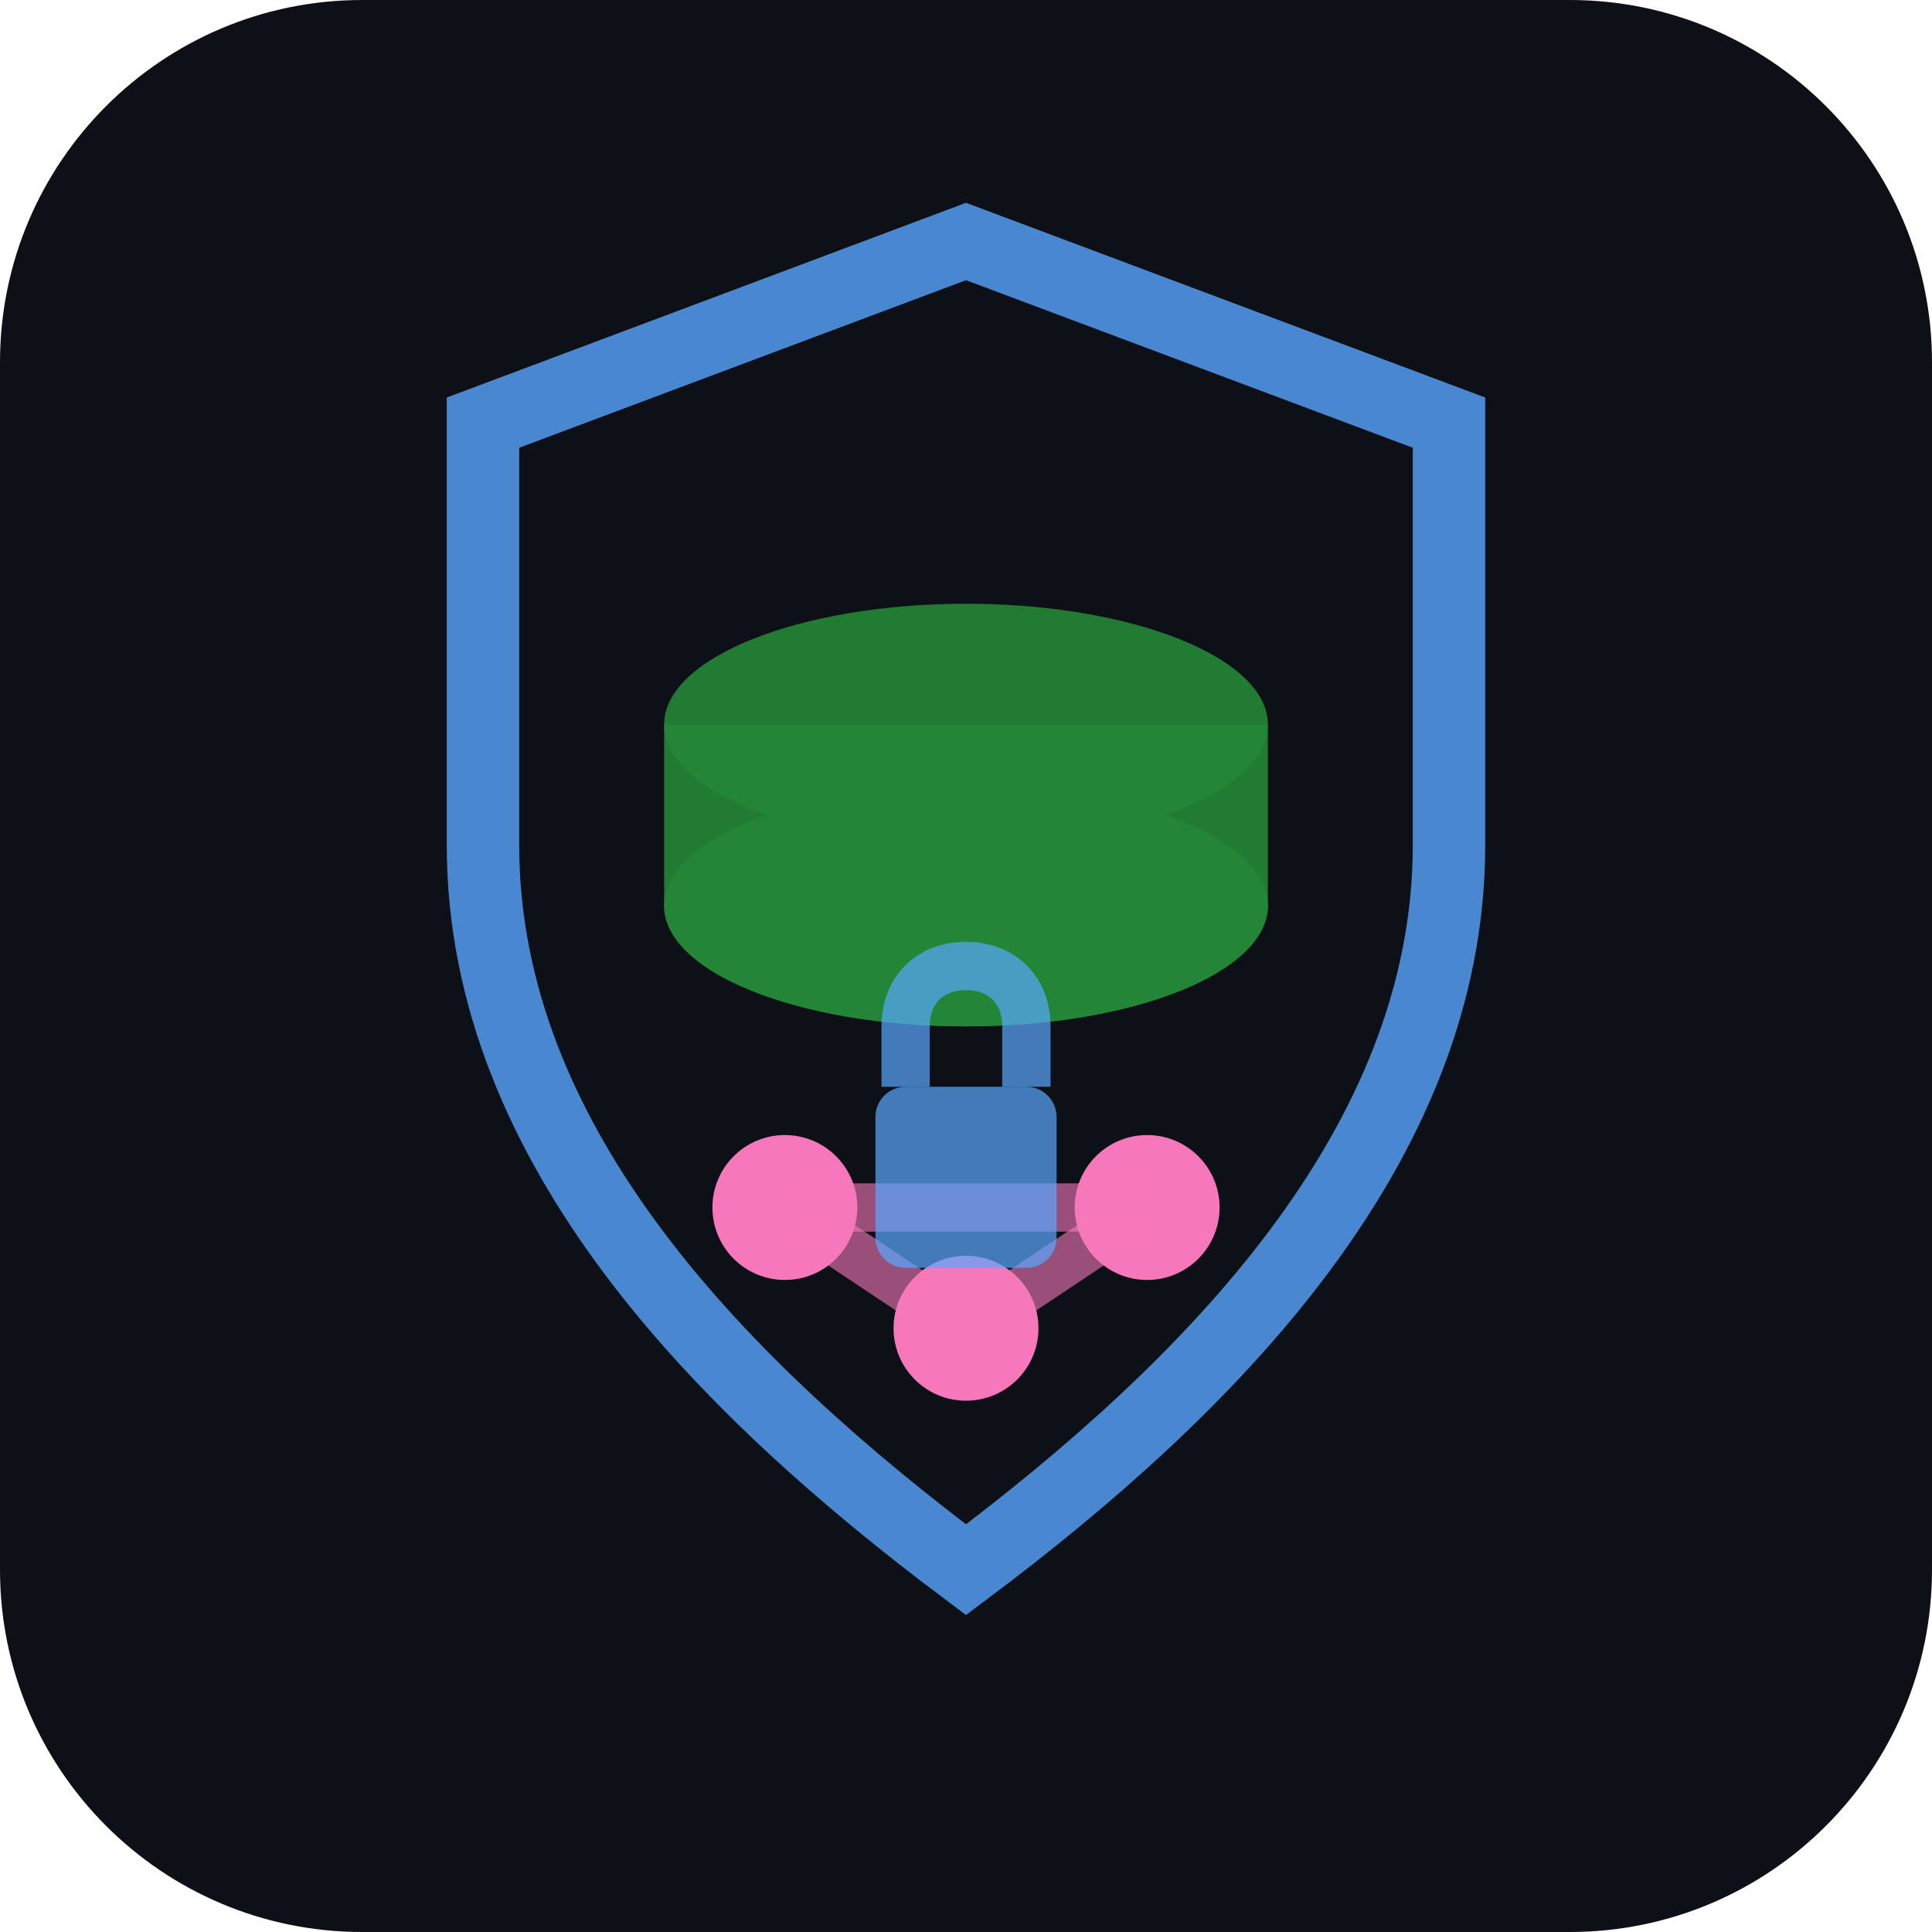
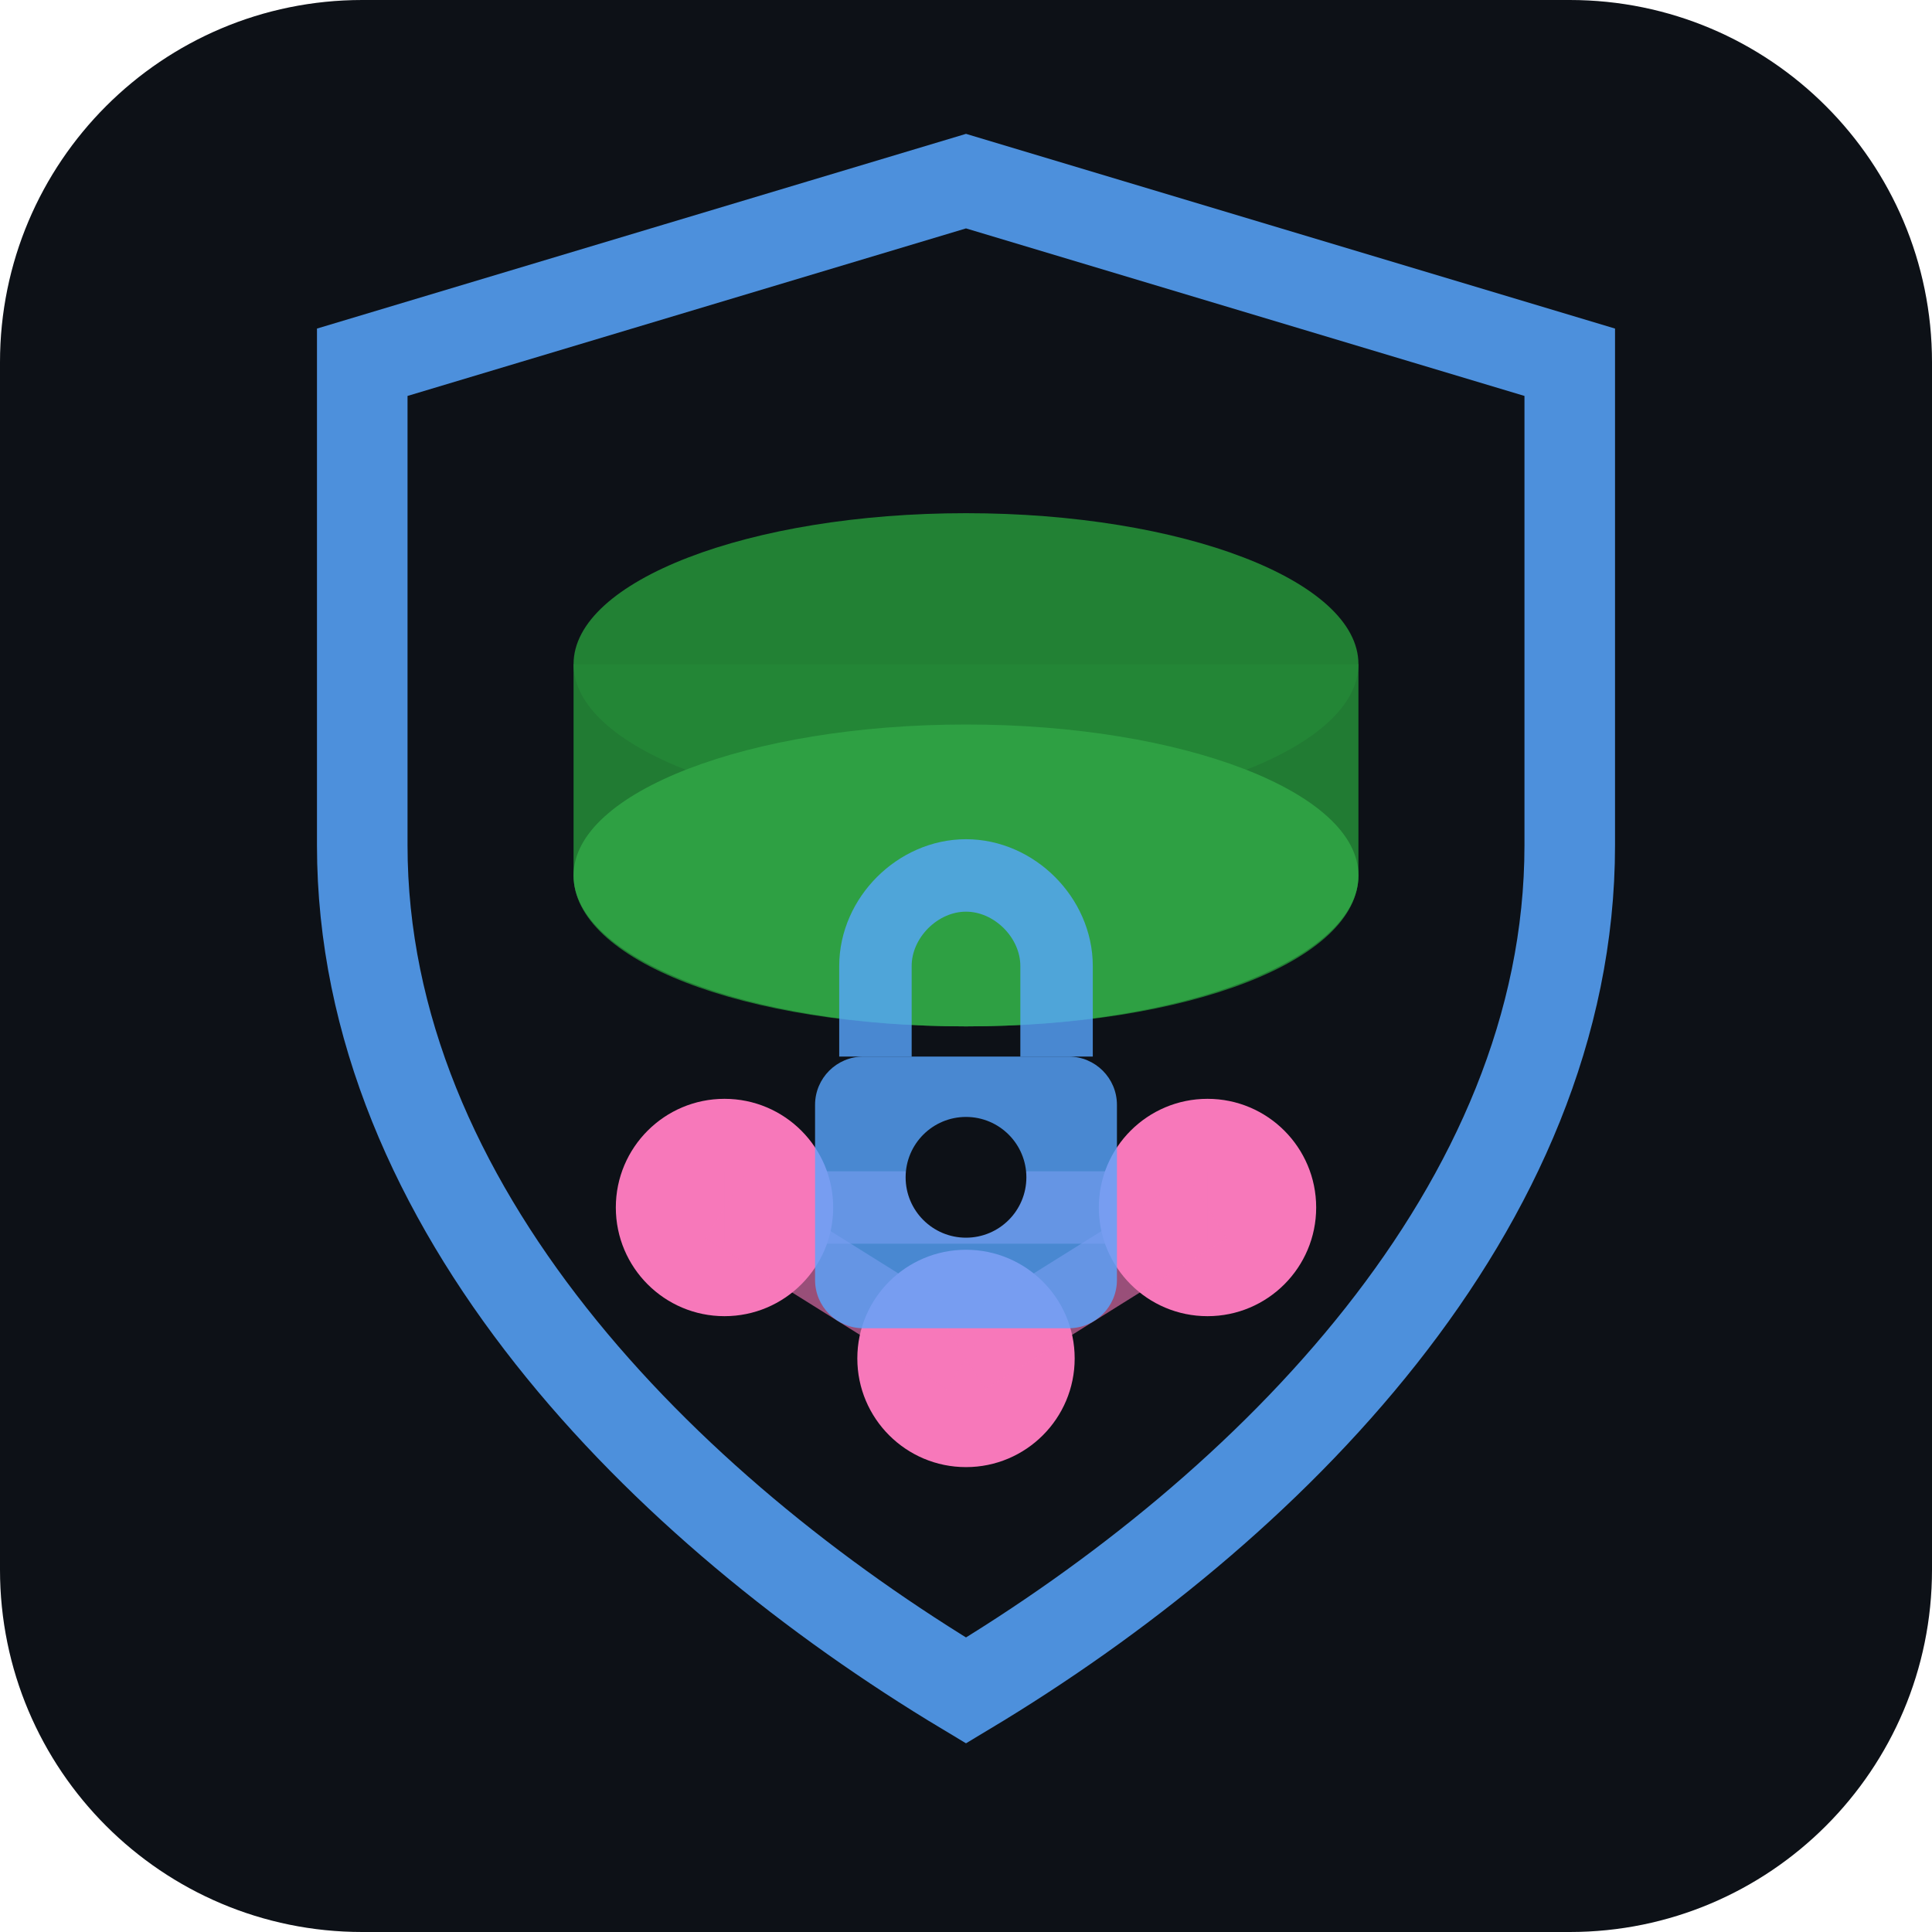
<svg xmlns="http://www.w3.org/2000/svg" viewBox="0 0 32 32" fill="none">
  <rect width="32" height="32" rx="6" fill="#0d1117" />
-   <path d="M16 4 L24 7 L24 14 C24 19 20 23 16 26 C12 23 8 19 8 14 L8 7 Z" stroke="#58a6ff" stroke-width="1.2" fill="none" opacity="0.8" />
-   <ellipse cx="16" cy="12" rx="5" ry="2" fill="#238636" opacity="0.9" />
-   <path d="M11 12 L11 15 C11 16.1 13.2 17 16 17 C18.8 17 21 16.1 21 15 L21 12" fill="#238636" opacity="0.9" />
-   <ellipse cx="16" cy="15" rx="5" ry="2" fill="#238636" />
-   <circle cx="13" cy="20" r="1.2" fill="#f778ba" />
-   <circle cx="16" cy="22" r="1.2" fill="#f778ba" />
-   <circle cx="19" cy="20" r="1.2" fill="#f778ba" />
-   <line x1="13" y1="20" x2="16" y2="22" stroke="#f778ba" stroke-width="0.8" opacity="0.6" />
-   <line x1="19" y1="20" x2="16" y2="22" stroke="#f778ba" stroke-width="0.8" opacity="0.6" />
-   <line x1="13" y1="20" x2="19" y2="20" stroke="#f778ba" stroke-width="0.8" opacity="0.6" />
-   <rect x="14.5" y="18" width="3" height="3" rx="0.5" fill="#58a6ff" opacity="0.7" />
-   <path d="M15 18 L15 17 C15 16.4 15.4 16 16 16 C16.6 16 17 16.4 17 17 L17 18" stroke="#58a6ff" stroke-width="0.8" fill="none" opacity="0.7" />
+   <path d="M16 3 L26 6 L26 14 C26 20 21 25 16 28 C11 25 6 20 6 14 L6 6 Z" stroke="#58a6ff" stroke-width="1.5" fill="none" opacity="0.85" />
+   <ellipse cx="16" cy="11" rx="6.5" ry="2.5" fill="#238636" opacity="0.95" />
+   <path d="M9.5 11 L9.5 14.5 C9.5 15.9 12.3 17 16 17 C19.7 17 22.5 15.9 22.5 14.5 L22.5 11" fill="#238636" opacity="0.9" />
+   <ellipse cx="16" cy="14.5" rx="6.5" ry="2.5" fill="#2ea043" />
+   <circle cx="12" cy="20" r="1.8" fill="#f778ba" />
+   <circle cx="16" cy="22.5" r="1.8" fill="#f778ba" />
+   <circle cx="20" cy="20" r="1.8" fill="#f778ba" />
+   <line x1="12" y1="20" x2="16" y2="22.5" stroke="#f778ba" stroke-width="1.2" opacity="0.6" />
+   <line x1="20" y1="20" x2="16" y2="22.5" stroke="#f778ba" stroke-width="1.2" opacity="0.6" />
+   <line x1="12" y1="20" x2="20" y2="20" stroke="#f778ba" stroke-width="1.2" opacity="0.6" />
+   <rect x="13.5" y="17.5" width="5" height="4.5" rx="0.8" fill="#58a6ff" opacity="0.8" />
+   <path d="M14.5 17.5 L14.5 16 C14.5 15.2 15.2 14.5 16 14.5 C16.8 14.5 17.5 15.2 17.5 16 L17.5 17.5" stroke="#58a6ff" stroke-width="1.2" fill="none" opacity="0.8" />
+   <circle cx="16" cy="19.5" r="1" fill="#0d1117" />
</svg>
